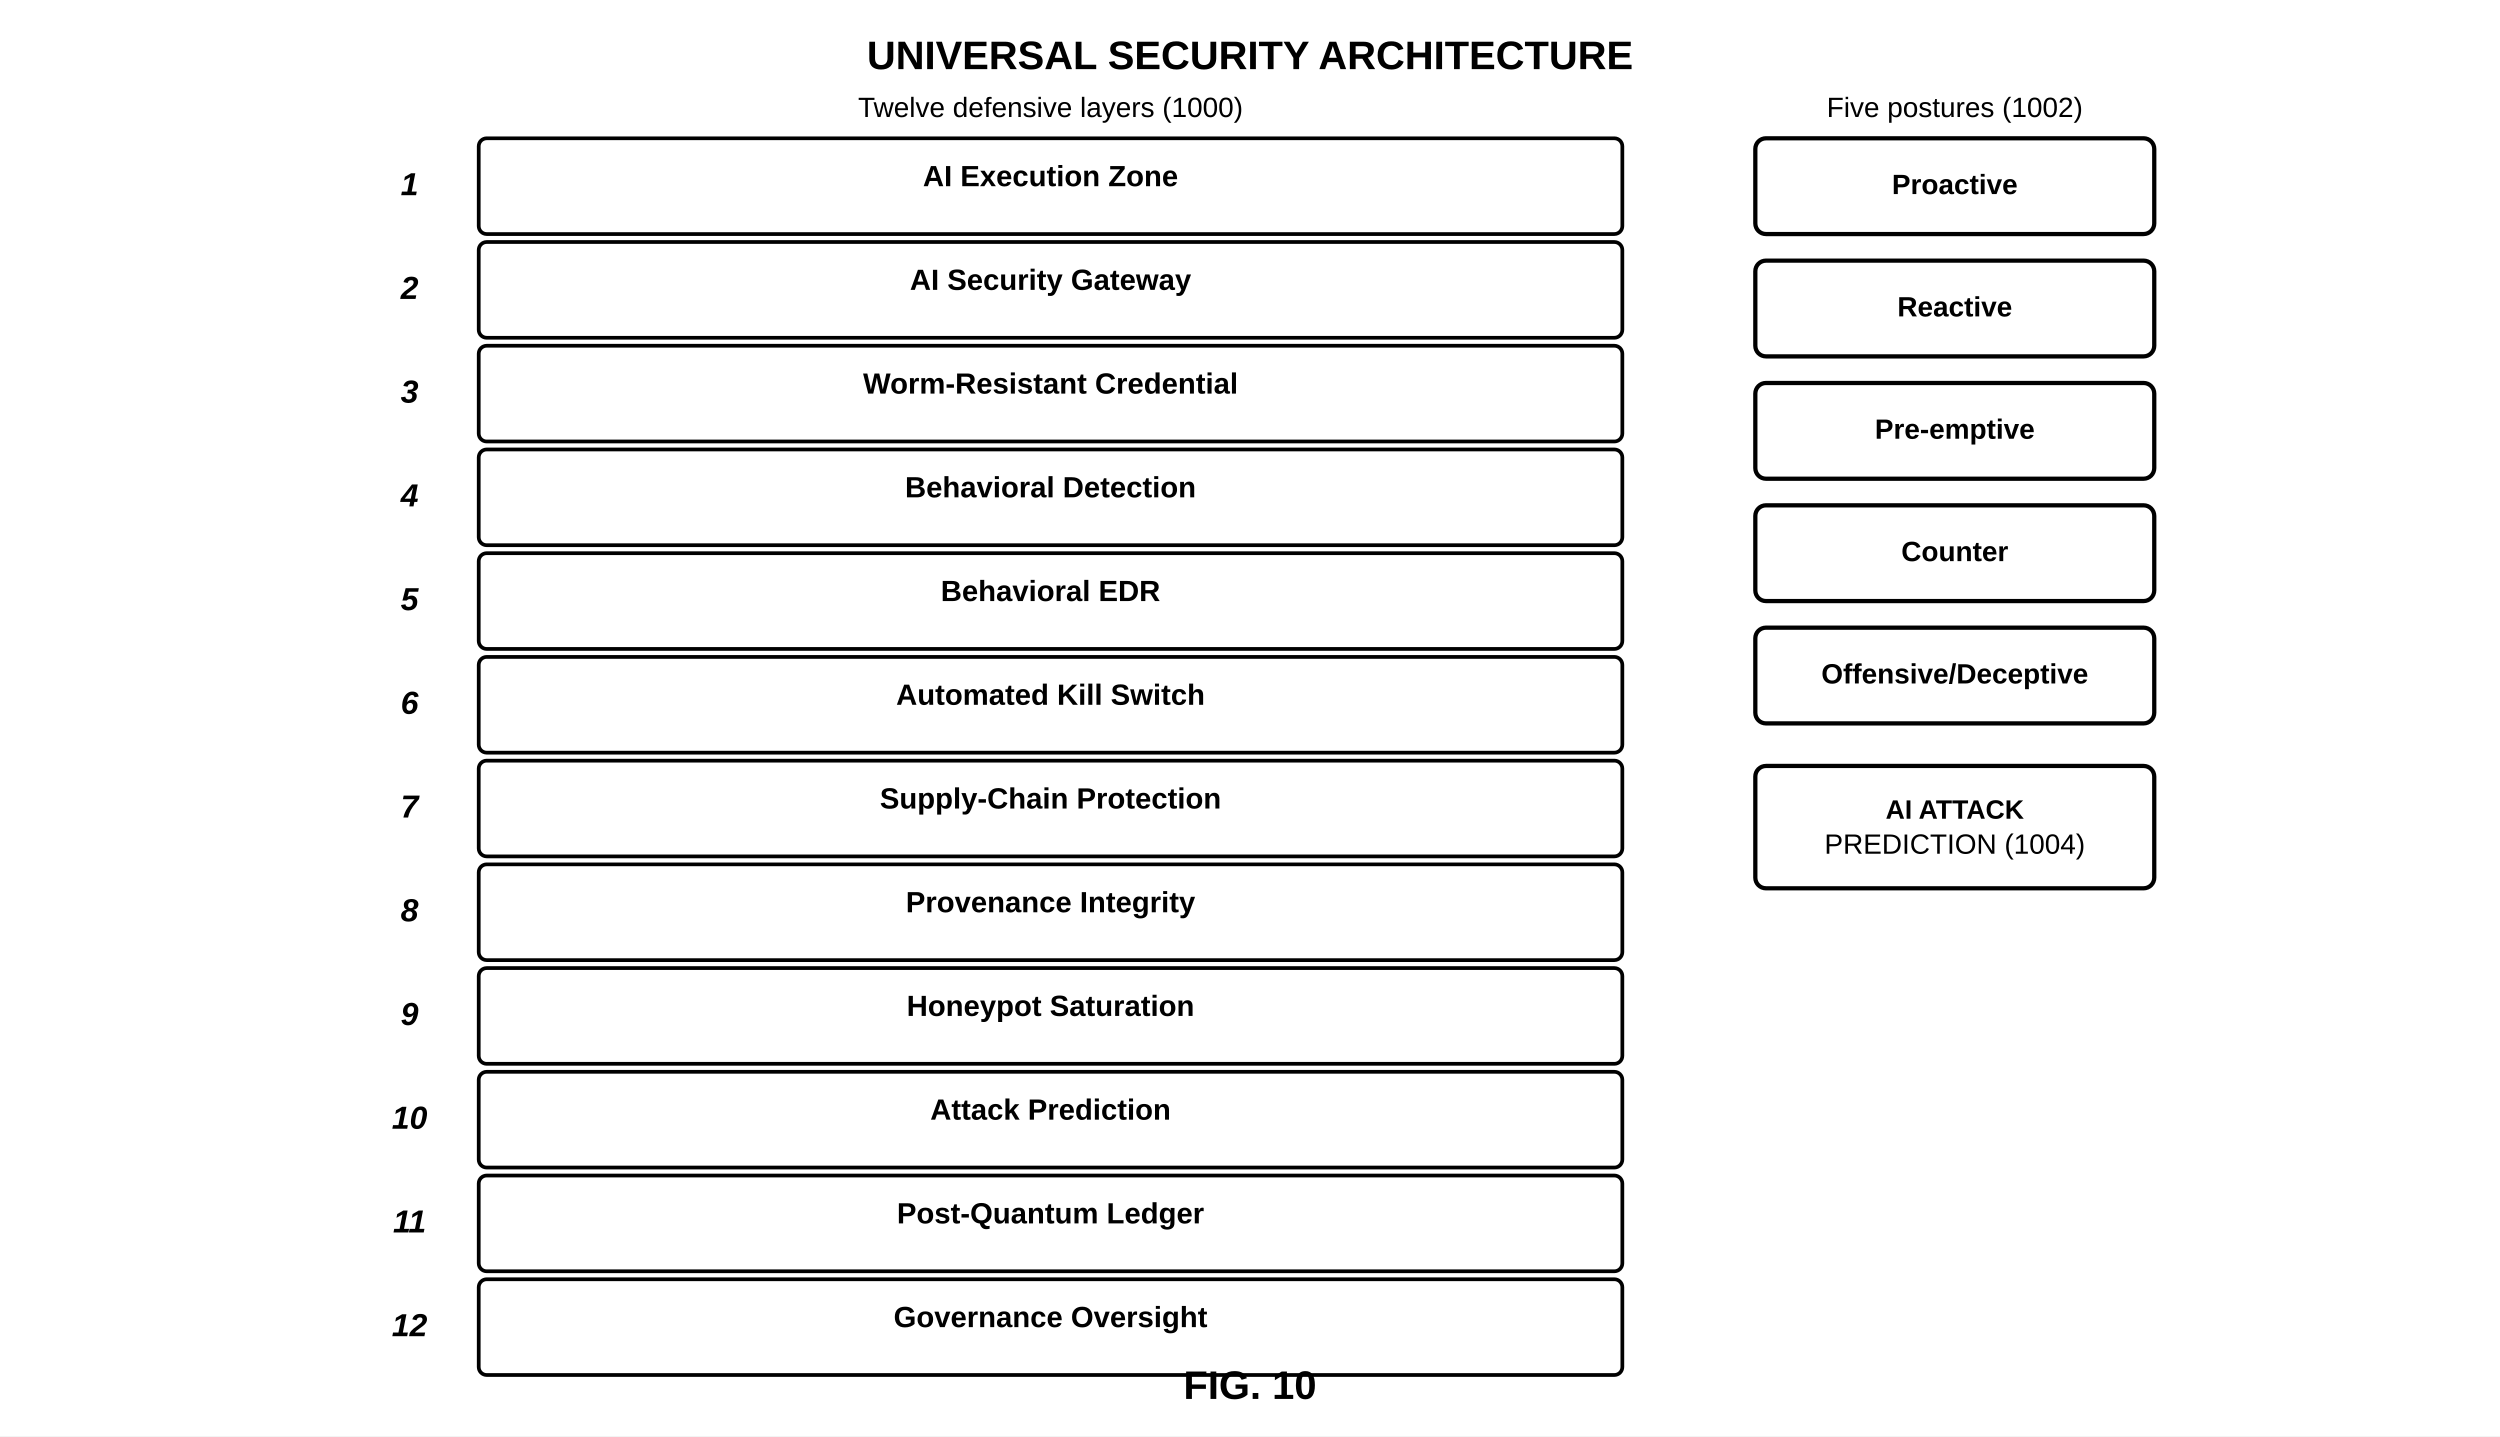
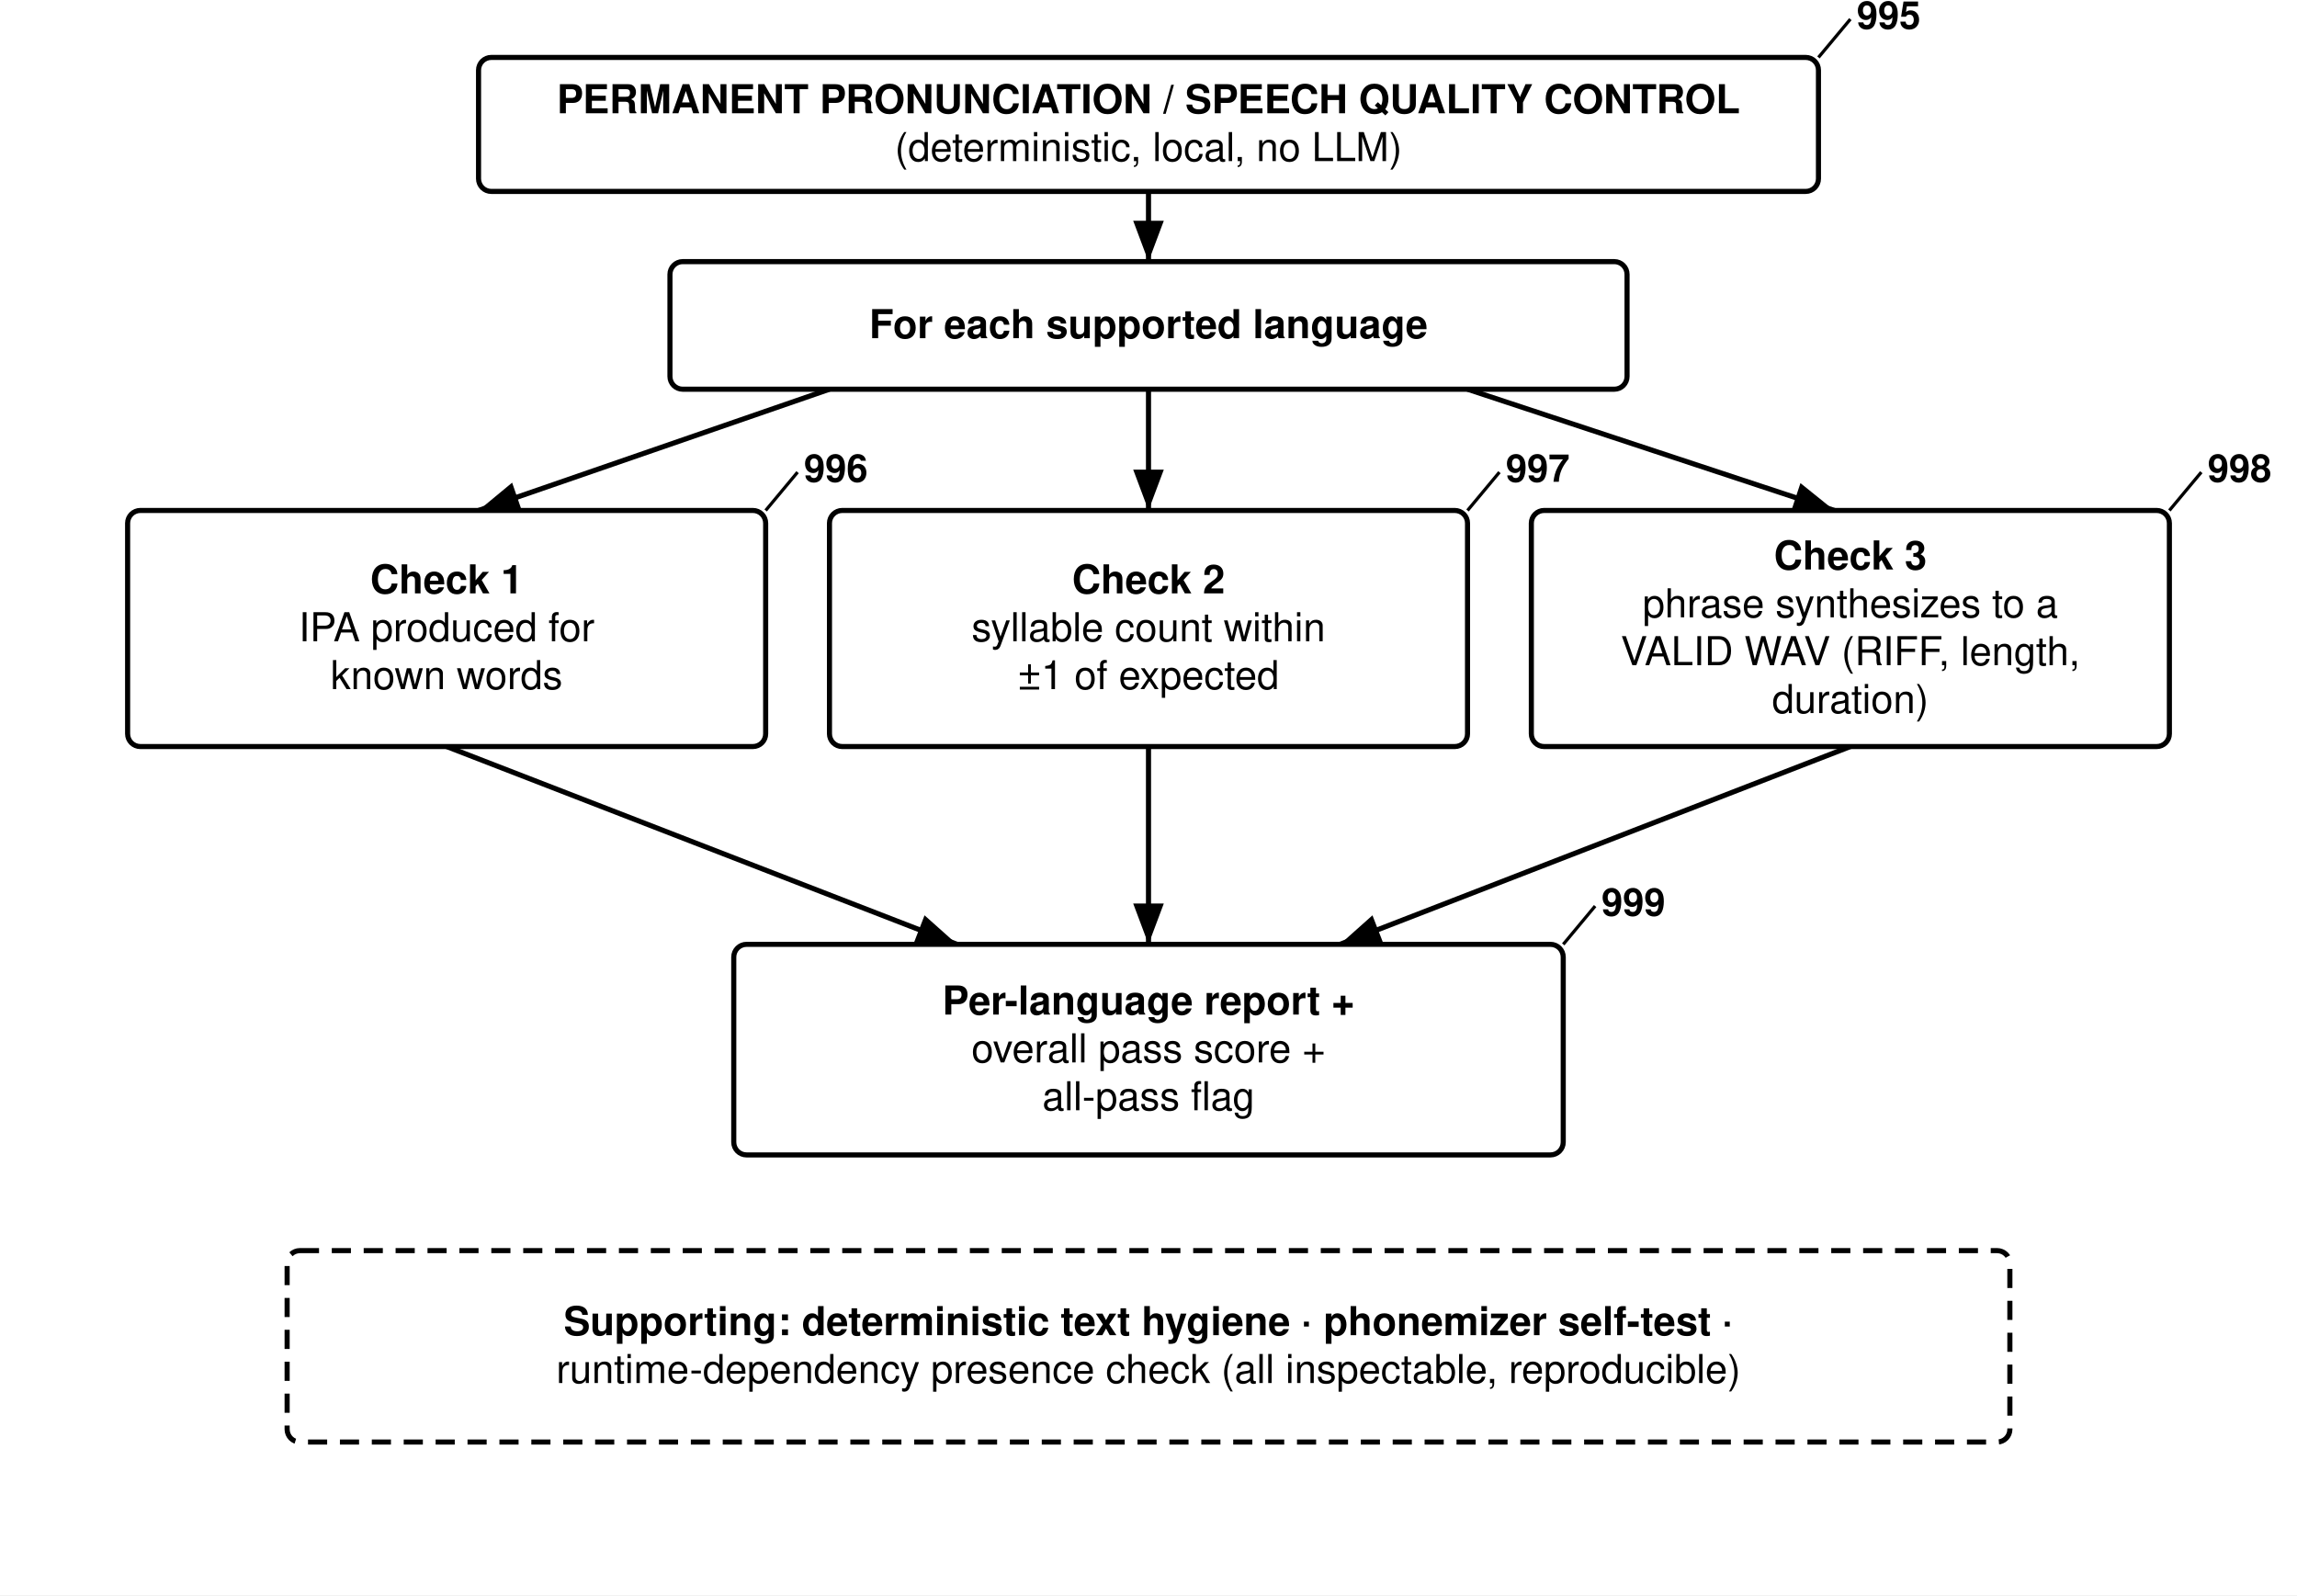
- <svg xmlns="http://www.w3.org/2000/svg" width="940" height="540" viewBox="0 0 940 540" font-family="Arial, Helvetica, sans-serif">
-   <rect width="940" height="540" fill="#ffffff" />
+ <svg xmlns="http://www.w3.org/2000/svg" viewBox="0 0 720 500" width="100%" style="max-width:100%;height:auto;background:#fff;border:1px solid #000">
  <defs>
-     <marker id="ah" markerWidth="12" markerHeight="12" refX="9" refY="4" orient="auto">
-       <path d="M0,0 L9,4 L0,8 Z" fill="#000" />
+     <marker id="ah" markerWidth="10" markerHeight="10" refX="8" refY="3" orient="auto" markerUnits="strokeWidth">
+       <path d="M0,0 L8,3 L0,6 z" fill="#000" />
    </marker>
  </defs>
-   <text x="470.0" y="26" text-anchor="middle" font-size="15" font-weight="bold">UNIVERSAL SECURITY ARCHITECTURE</text>
-   <rect x="180" y="52" width="430" height="36" rx="3" fill="#fff" stroke="#000" stroke-width="1.4" />
-   <text x="395.0" y="70.0" text-anchor="middle" font-size="11" font-weight="bold">AI Execution Zone</text>
-   <text x="154" y="70.0" dominant-baseline="middle" text-anchor="middle" font-size="12" font-style="italic" font-weight="bold">1</text>
-   <rect x="180" y="91" width="430" height="36" rx="3" fill="#fff" stroke="#000" stroke-width="1.4" />
-   <text x="395.0" y="109.0" text-anchor="middle" font-size="11" font-weight="bold">AI Security Gateway</text>
-   <text x="154" y="109.0" dominant-baseline="middle" text-anchor="middle" font-size="12" font-style="italic" font-weight="bold">2</text>
-   <rect x="180" y="130" width="430" height="36" rx="3" fill="#fff" stroke="#000" stroke-width="1.4" />
-   <text x="395.0" y="148.0" text-anchor="middle" font-size="11" font-weight="bold">Worm-Resistant Credential</text>
-   <text x="154" y="148.0" dominant-baseline="middle" text-anchor="middle" font-size="12" font-style="italic" font-weight="bold">3</text>
-   <rect x="180" y="169" width="430" height="36" rx="3" fill="#fff" stroke="#000" stroke-width="1.4" />
-   <text x="395.0" y="187.0" text-anchor="middle" font-size="11" font-weight="bold">Behavioral Detection</text>
-   <text x="154" y="187.0" dominant-baseline="middle" text-anchor="middle" font-size="12" font-style="italic" font-weight="bold">4</text>
-   <rect x="180" y="208" width="430" height="36" rx="3" fill="#fff" stroke="#000" stroke-width="1.4" />
-   <text x="395.0" y="226.0" text-anchor="middle" font-size="11" font-weight="bold">Behavioral EDR</text>
-   <text x="154" y="226.0" dominant-baseline="middle" text-anchor="middle" font-size="12" font-style="italic" font-weight="bold">5</text>
-   <rect x="180" y="247" width="430" height="36" rx="3" fill="#fff" stroke="#000" stroke-width="1.4" />
-   <text x="395.0" y="265.0" text-anchor="middle" font-size="11" font-weight="bold">Automated Kill Switch</text>
-   <text x="154" y="265.0" dominant-baseline="middle" text-anchor="middle" font-size="12" font-style="italic" font-weight="bold">6</text>
-   <rect x="180" y="286" width="430" height="36" rx="3" fill="#fff" stroke="#000" stroke-width="1.4" />
-   <text x="395.0" y="304.0" text-anchor="middle" font-size="11" font-weight="bold">Supply-Chain Protection</text>
-   <text x="154" y="304.0" dominant-baseline="middle" text-anchor="middle" font-size="12" font-style="italic" font-weight="bold">7</text>
-   <rect x="180" y="325" width="430" height="36" rx="3" fill="#fff" stroke="#000" stroke-width="1.4" />
-   <text x="395.0" y="343.0" text-anchor="middle" font-size="11" font-weight="bold">Provenance Integrity</text>
-   <text x="154" y="343.0" dominant-baseline="middle" text-anchor="middle" font-size="12" font-style="italic" font-weight="bold">8</text>
-   <rect x="180" y="364" width="430" height="36" rx="3" fill="#fff" stroke="#000" stroke-width="1.4" />
-   <text x="395.0" y="382.0" text-anchor="middle" font-size="11" font-weight="bold">Honeypot Saturation</text>
-   <text x="154" y="382.0" dominant-baseline="middle" text-anchor="middle" font-size="12" font-style="italic" font-weight="bold">9</text>
-   <rect x="180" y="403" width="430" height="36" rx="3" fill="#fff" stroke="#000" stroke-width="1.4" />
-   <text x="395.0" y="421.0" text-anchor="middle" font-size="11" font-weight="bold">Attack Prediction</text>
-   <text x="154" y="421.0" dominant-baseline="middle" text-anchor="middle" font-size="12" font-style="italic" font-weight="bold">10</text>
-   <rect x="180" y="442" width="430" height="36" rx="3" fill="#fff" stroke="#000" stroke-width="1.4" />
-   <text x="395.0" y="460.0" text-anchor="middle" font-size="11" font-weight="bold">Post-Quantum Ledger</text>
-   <text x="154" y="460.0" dominant-baseline="middle" text-anchor="middle" font-size="12" font-style="italic" font-weight="bold">11</text>
-   <rect x="180" y="481" width="430" height="36" rx="3" fill="#fff" stroke="#000" stroke-width="1.4" />
-   <text x="395.0" y="499.0" text-anchor="middle" font-size="11" font-weight="bold">Governance Oversight</text>
-   <text x="154" y="499.0" dominant-baseline="middle" text-anchor="middle" font-size="12" font-style="italic" font-weight="bold">12</text>
-   <text x="395.0" y="44" text-anchor="middle" font-size="10.5">Twelve defensive layers (1000)</text>
-   <text x="735" y="44" text-anchor="middle" font-size="10.5">Five postures (1002)</text>
-   <rect x="660" y="52" width="150" height="36" rx="4" fill="#ffffff" stroke="#000" stroke-width="1.6" />
-   <text x="735.0" y="70.0" text-anchor="middle" font-size="10.5" font-weight="bold" dominant-baseline="middle">Proactive</text>
-   <rect x="660" y="98" width="150" height="36" rx="4" fill="#ffffff" stroke="#000" stroke-width="1.6" />
-   <text x="735.0" y="116.0" text-anchor="middle" font-size="10.5" font-weight="bold" dominant-baseline="middle">Reactive</text>
-   <rect x="660" y="144" width="150" height="36" rx="4" fill="#ffffff" stroke="#000" stroke-width="1.6" />
-   <text x="735.0" y="162.0" text-anchor="middle" font-size="10.5" font-weight="bold" dominant-baseline="middle">Pre-emptive</text>
-   <rect x="660" y="190" width="150" height="36" rx="4" fill="#ffffff" stroke="#000" stroke-width="1.6" />
-   <text x="735.0" y="208.0" text-anchor="middle" font-size="10.5" font-weight="bold" dominant-baseline="middle">Counter</text>
-   <rect x="660" y="236" width="150" height="36" rx="4" fill="#ffffff" stroke="#000" stroke-width="1.6" />
-   <text x="735.0" y="254.0" text-anchor="middle" font-size="10.5" font-weight="bold" dominant-baseline="middle">Offensive/Deceptive</text>
-   <rect x="660" y="288" width="150" height="46" rx="4" fill="#ffffff" stroke="#000" stroke-width="1.6" />
-   <text x="735.0" y="305.0" text-anchor="middle" font-size="10" font-weight="bold" dominant-baseline="middle">AI ATTACK</text>
-   <text x="735.0" y="321.0" text-anchor="middle" font-size="10.5">PREDICTION (1004)</text>
-   <text x="470.0" y="526" text-anchor="middle" font-size="15" font-weight="bold">FIG. 10</text>
+   <rect x="0" y="0" width="720" height="500" fill="#fff" />
+   <rect x="150" y="18" width="420" height="42" rx="4" fill="#fff" stroke="#000" stroke-width="1.6" />
+   <text x="360.0" y="35.5" text-anchor="middle" font-family="Helvetica,Arial,sans-serif" font-size="12.5" fill="#000" font-weight="700">PERMANENT PRONUNCIATION / SPEECH QUALITY CONTROL</text>
+   <text x="360.0" y="50.5" text-anchor="middle" font-family="Helvetica,Arial,sans-serif" font-size="12.5" fill="#000">(deterministic, local, no LLM)</text>
+   <line x1="570" y1="18" x2="580" y2="6" stroke="#000" stroke-width="1" />
+   <text x="582" y="9" text-anchor="start" font-family="Helvetica,Arial,sans-serif" font-size="12" font-weight="700" fill="#000">995</text>
+   <line x1="360" y1="60" x2="360" y2="82" stroke="#000" stroke-width="1.6" marker-end="url(#ah)" />
+   <rect x="210" y="82" width="300" height="40" rx="4" fill="#fff" stroke="#000" stroke-width="1.6" />
+   <text x="360.0" y="106.0" text-anchor="middle" font-family="Helvetica,Arial,sans-serif" font-size="12.5" fill="#000" font-weight="700">For each supported language</text>
+   <line x1="260" y1="122" x2="150" y2="160" stroke="#000" stroke-width="1.6" marker-end="url(#ah)" />
+   <line x1="360" y1="122" x2="360" y2="160" stroke="#000" stroke-width="1.6" marker-end="url(#ah)" />
+   <line x1="460" y1="122" x2="575" y2="160" stroke="#000" stroke-width="1.6" marker-end="url(#ah)" />
+   <rect x="40" y="160" width="200" height="74" rx="4" fill="#fff" stroke="#000" stroke-width="1.6" />
+   <text x="140.0" y="186.0" text-anchor="middle" font-family="Helvetica,Arial,sans-serif" font-size="12.5" fill="#000" font-weight="700">Check 1</text>
+   <text x="140.0" y="201.0" text-anchor="middle" font-family="Helvetica,Arial,sans-serif" font-size="12.5" fill="#000">IPA produced for</text>
+   <text x="140.0" y="216.0" text-anchor="middle" font-family="Helvetica,Arial,sans-serif" font-size="12.5" fill="#000">known words</text>
+   <line x1="240" y1="160" x2="250" y2="148" stroke="#000" stroke-width="1" />
+   <text x="252" y="151" text-anchor="start" font-family="Helvetica,Arial,sans-serif" font-size="12" font-weight="700" fill="#000">996</text>
+   <rect x="260" y="160" width="200" height="74" rx="4" fill="#fff" stroke="#000" stroke-width="1.6" />
+   <text x="360.0" y="186.0" text-anchor="middle" font-family="Helvetica,Arial,sans-serif" font-size="12.5" fill="#000" font-weight="700">Check 2</text>
+   <text x="360.0" y="201.0" text-anchor="middle" font-family="Helvetica,Arial,sans-serif" font-size="12.5" fill="#000">syllable count within</text>
+   <text x="360.0" y="216.0" text-anchor="middle" font-family="Helvetica,Arial,sans-serif" font-size="12.5" fill="#000">±1 of expected</text>
+   <line x1="460" y1="160" x2="470" y2="148" stroke="#000" stroke-width="1" />
+   <text x="472" y="151" text-anchor="start" font-family="Helvetica,Arial,sans-serif" font-size="12" font-weight="700" fill="#000">997</text>
+   <rect x="480" y="160" width="200" height="74" rx="4" fill="#fff" stroke="#000" stroke-width="1.6" />
+   <text x="580.0" y="178.5" text-anchor="middle" font-family="Helvetica,Arial,sans-serif" font-size="12.5" fill="#000" font-weight="700">Check 3</text>
+   <text x="580.0" y="193.5" text-anchor="middle" font-family="Helvetica,Arial,sans-serif" font-size="12.5" fill="#000">phrase synthesizes to a</text>
+   <text x="580.0" y="208.5" text-anchor="middle" font-family="Helvetica,Arial,sans-serif" font-size="12.5" fill="#000">VALID WAV (RIFF, length,</text>
+   <text x="580.0" y="223.5" text-anchor="middle" font-family="Helvetica,Arial,sans-serif" font-size="12.5" fill="#000">duration)</text>
+   <line x1="680" y1="160" x2="690" y2="148" stroke="#000" stroke-width="1" />
+   <text x="692" y="151" text-anchor="start" font-family="Helvetica,Arial,sans-serif" font-size="12" font-weight="700" fill="#000">998</text>
+   <line x1="140" y1="234" x2="300" y2="296" stroke="#000" stroke-width="1.6" marker-end="url(#ah)" />
+   <line x1="360" y1="234" x2="360" y2="296" stroke="#000" stroke-width="1.6" marker-end="url(#ah)" />
+   <line x1="580" y1="234" x2="420" y2="296" stroke="#000" stroke-width="1.6" marker-end="url(#ah)" />
+   <rect x="230" y="296" width="260" height="66" rx="4" fill="#fff" stroke="#000" stroke-width="1.6" />
+   <text x="360.0" y="318.0" text-anchor="middle" font-family="Helvetica,Arial,sans-serif" font-size="12.5" fill="#000" font-weight="700">Per-language report +</text>
+   <text x="360.0" y="333.0" text-anchor="middle" font-family="Helvetica,Arial,sans-serif" font-size="12.5" fill="#000">overall pass score +</text>
+   <text x="360.0" y="348.0" text-anchor="middle" font-family="Helvetica,Arial,sans-serif" font-size="12.5" fill="#000">all-pass flag</text>
+   <line x1="490" y1="296" x2="500" y2="284" stroke="#000" stroke-width="1" />
+   <text x="502" y="287" text-anchor="start" font-family="Helvetica,Arial,sans-serif" font-size="12" font-weight="700" fill="#000">999</text>
+   <rect x="90" y="392" width="540" height="60" rx="4" fill="#fff" stroke="#000" stroke-width="1.6" stroke-dasharray="6 4" />
+   <text x="360.0" y="418.5" text-anchor="middle" font-family="Helvetica,Arial,sans-serif" font-size="12.5" fill="#000" font-weight="700">Supporting: deterministic text hygiene · phonemizer self-test ·</text>
+   <text x="360.0" y="433.5" text-anchor="middle" font-family="Helvetica,Arial,sans-serif" font-size="12.5" fill="#000">runtime-dependency presence check (all inspectable, reproducible)</text>
</svg>
